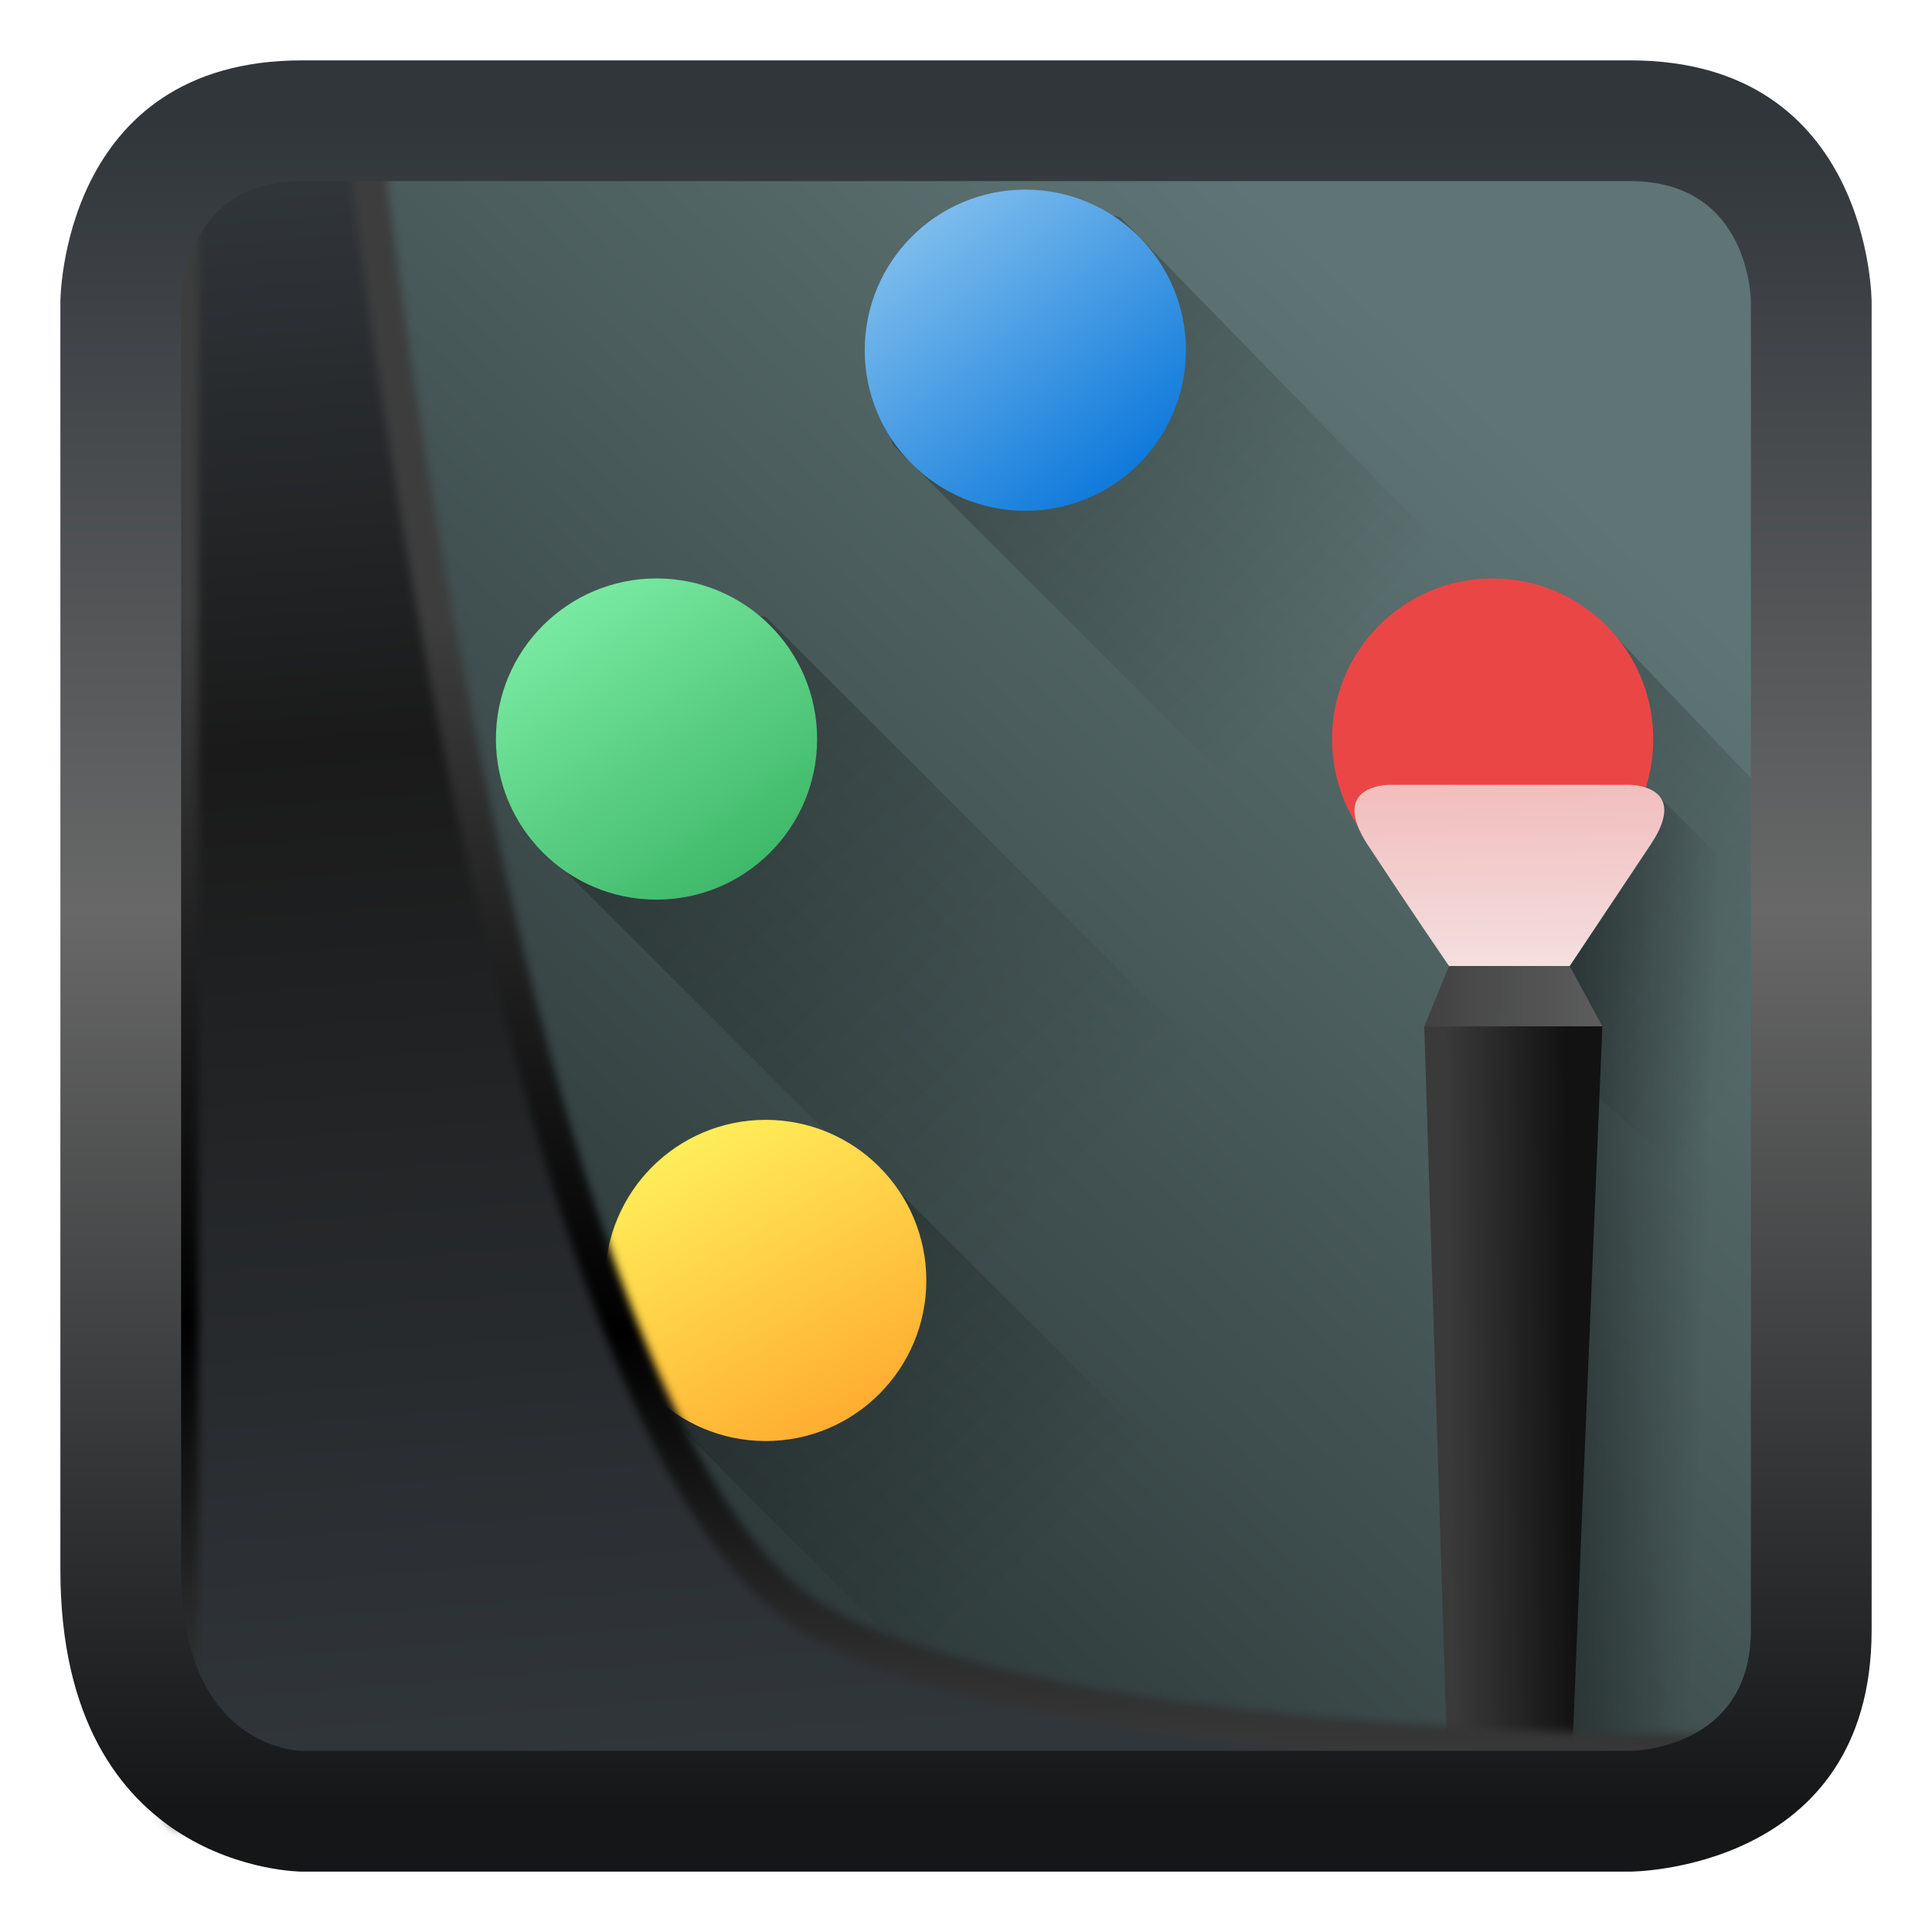
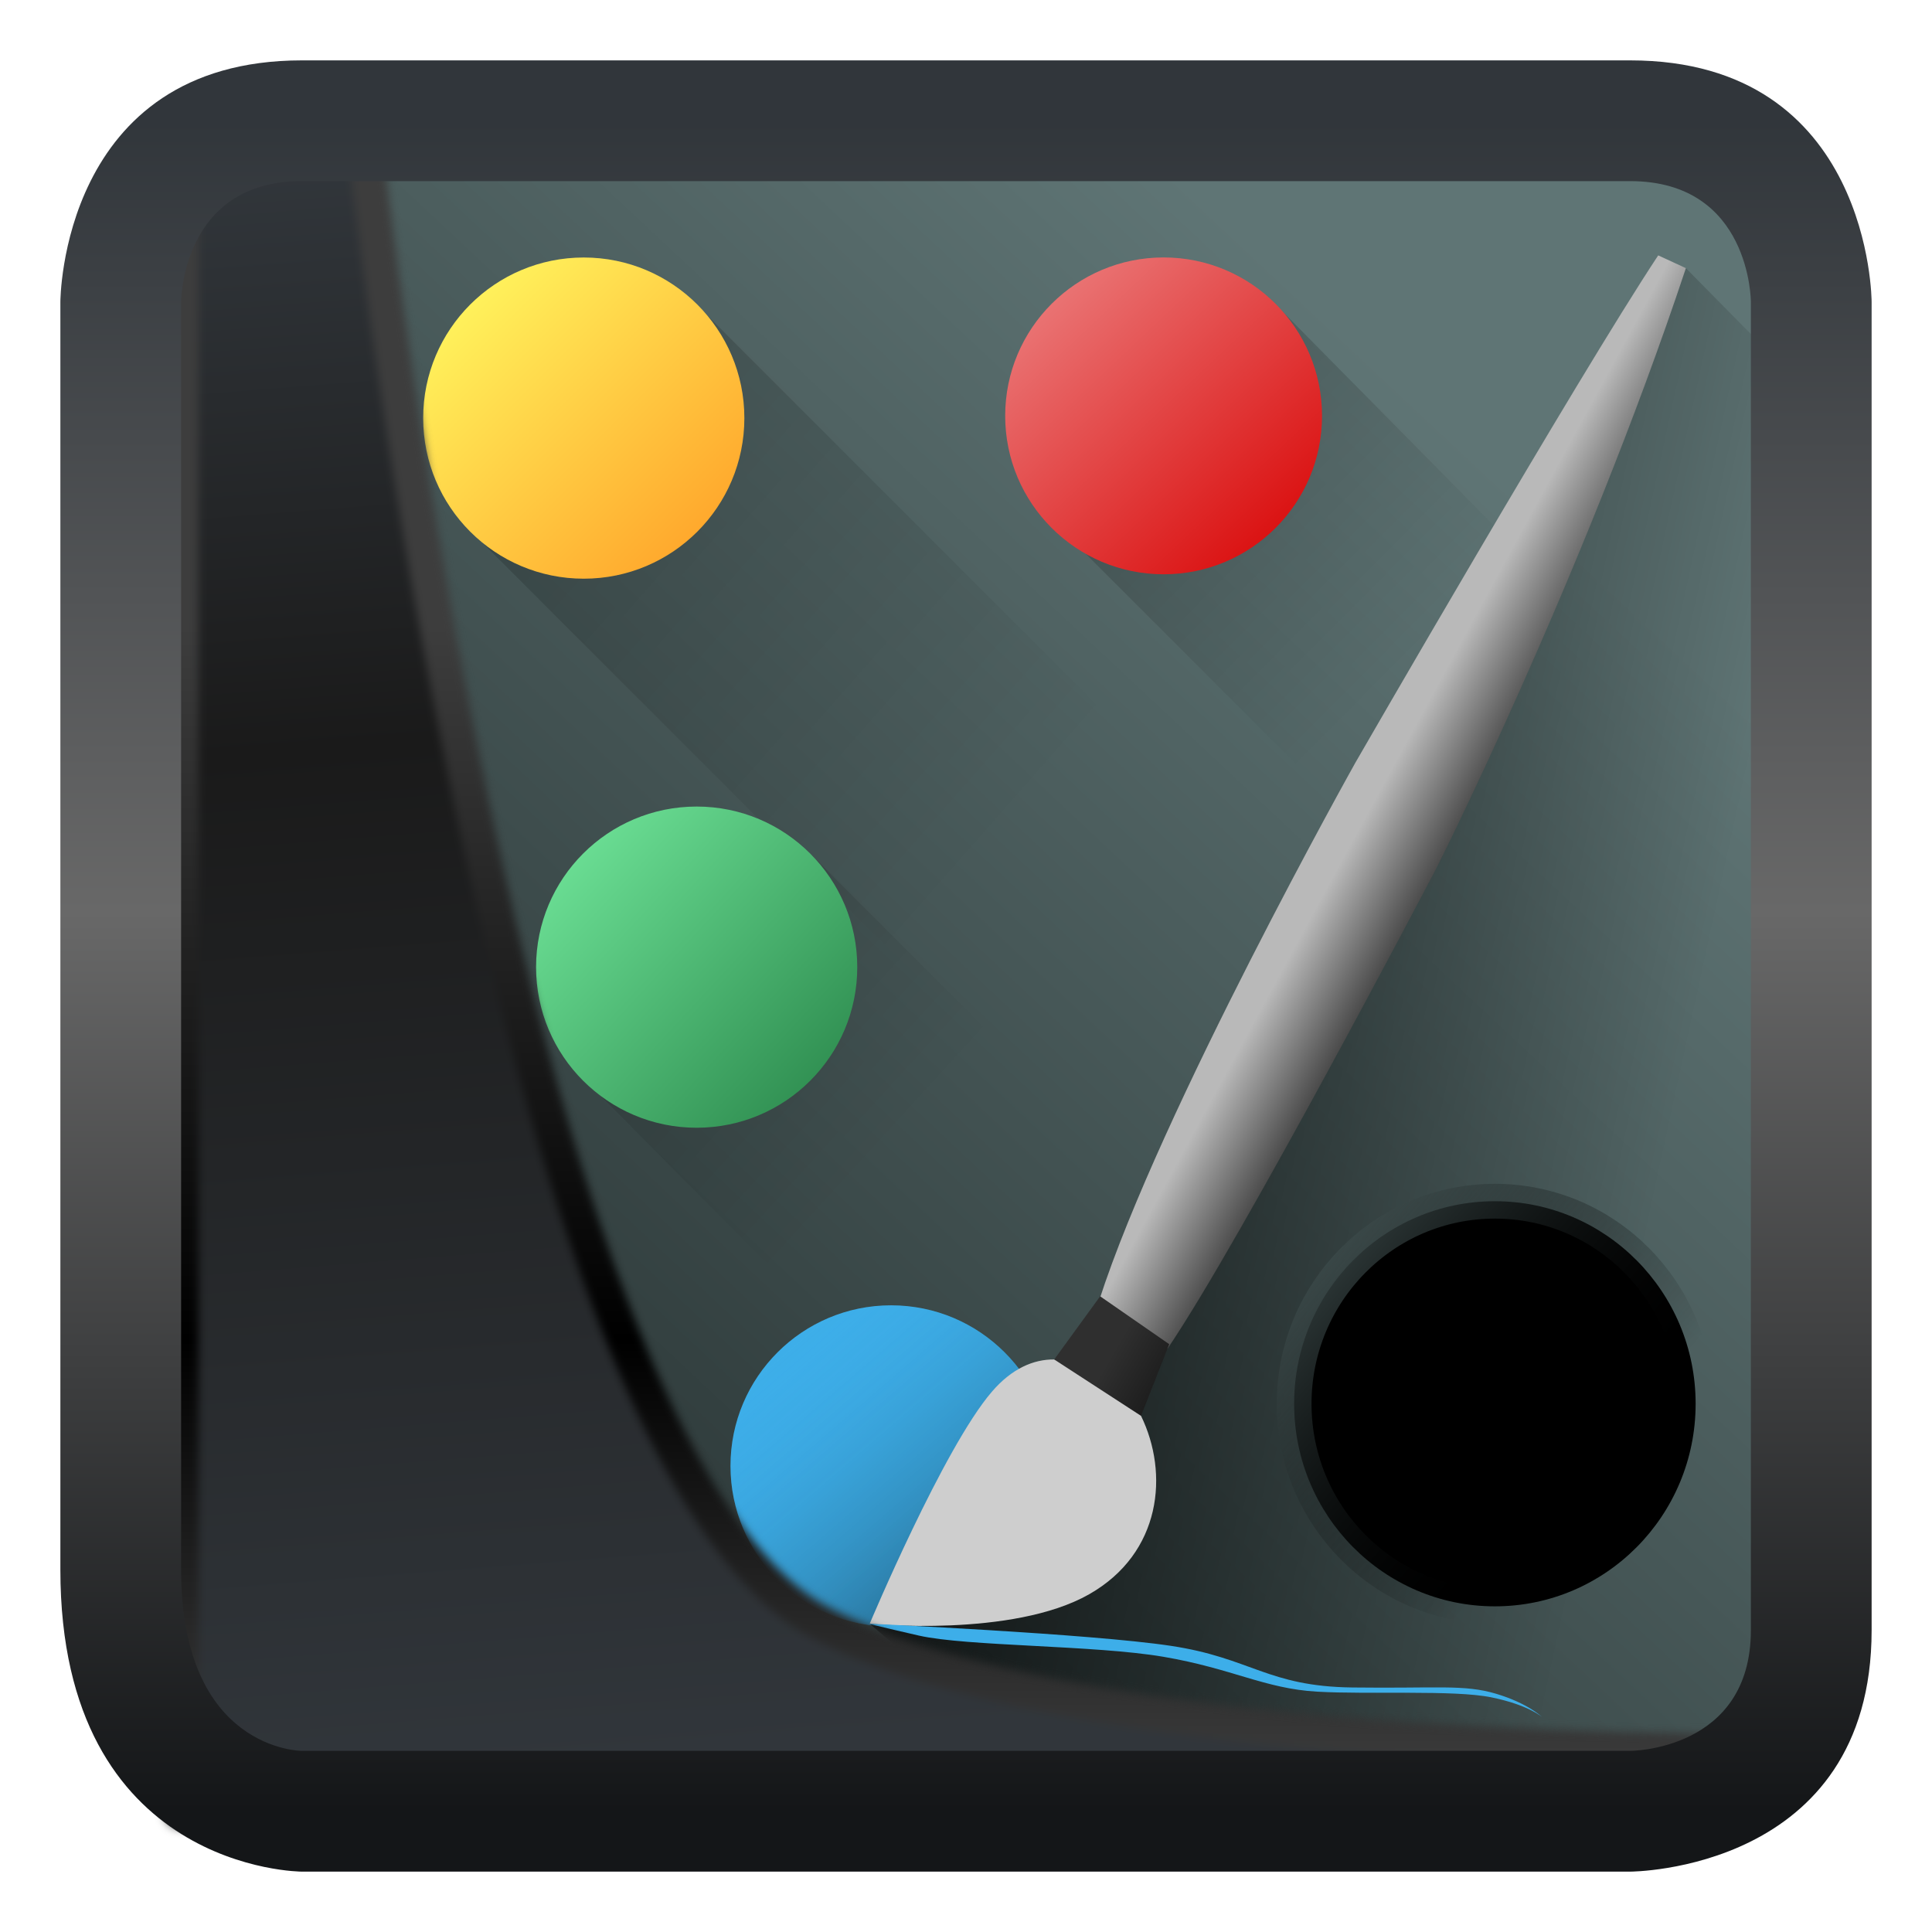
- <svg xmlns="http://www.w3.org/2000/svg" xmlns:xlink="http://www.w3.org/1999/xlink" width="32" height="32" version="1.1" viewBox="0 0 32 32" id="svg22">
-   <defs id="defs12">
-     <linearGradient id="linearGradient10">
-       <stop style="stop-color:#000000;stop-opacity:1;" offset="0" id="stop12" />
-       <stop style="stop-color:#000000;stop-opacity:0;" offset="1" id="stop13" />
+ <svg xmlns="http://www.w3.org/2000/svg" xmlns:xlink="http://www.w3.org/1999/xlink" width="32" height="32" version="1.1">
+   <style id="current-color-scheme" type="text/css">.ColorScheme-Highlight {
+         color:#3daee9;
+       }</style>
+   <defs>
+     <linearGradient id="linearGradient3403" x1="3.75" x2="5.889" y1="2.536" y2="29.5" gradientUnits="userSpaceOnUse">
+       <stop style="stop-color:#32373c" offset="0" />
+       <stop style="stop-color:#1a1a1a" offset=".368" />
+       <stop style="stop-color:#31363b" offset="1" />
    </linearGradient>
-     <linearGradient id="linearGradient1">
-       <stop style="stop-color:#252f2f;stop-opacity:1;" offset="0" id="stop1" />
-       <stop style="stop-color:#5f7575;stop-opacity:1;" offset="1" id="stop2" />
+     <linearGradient id="linearGradient20558" x1="12.775" x2="12.775" y1="10.378" y2="29.5" gradientUnits="userSpaceOnUse">
+       <stop style="stop-color:#3d3d3d" offset="0" />
+       <stop offset=".618" />
+       <stop style="stop-color:#3d3d3d" offset="1" />
    </linearGradient>
-     <linearGradient id="linearGradient9">
-       <stop style="stop-color:#414141;stop-opacity:1;" offset="0" id="stop10" />
-       <stop style="stop-color:#5e5e5e;stop-opacity:0.967;" offset="1" id="stop11" />
+     <filter id="filter20720" x="-.017" y="-.017" width="1.034" height="1.033" style="color-interpolation-filters:sRGB">
+       <feGaussianBlur stdDeviation="0.073" />
+     </filter>
+     <linearGradient id="linearGradient8" x1="17" x2="17" y1="30" y2="2" gradientUnits="userSpaceOnUse">
+       <stop style="stop-color:#141618" offset="0" />
+       <stop style="stop-color:#686868" offset=".532" />
+       <stop style="stop-color:#31363b" offset="1" />
    </linearGradient>
-     <linearGradient id="linearGradient5">
-       <stop style="stop-color:#121212;stop-opacity:1;" offset="0" id="stop5" />
-       <stop style="stop-color:#3a3a3a;stop-opacity:1;" offset="1" id="stop6" />
+     <linearGradient id="linearGradient2" x1="6.494" x2="24.754" y1="26.286" y2="6.79" gradientTransform="translate(-.53684 .46426)" gradientUnits="userSpaceOnUse">
+       <stop style="stop-color:#252f2f" offset="0" />
+       <stop style="stop-color:#5f7575" offset="1" />
    </linearGradient>
-     <linearGradient id="linearGradient3">
-       <stop style="stop-color:#f5f6f6;stop-opacity:1;" offset="0" id="stop3" />
-       <stop style="stop-color:#eb4646;stop-opacity:1;" offset="1" id="stop4" />
+     <linearGradient id="linearGradient4306" x1="14.799" x2="23.868" y1="1.537" y2="10.548" gradientTransform="translate(-.53684 .46426)" gradientUnits="userSpaceOnUse" xlink:href="#linearGradient4296" />
+     <linearGradient id="linearGradient4296">
+       <stop offset="0" />
+       <stop style="stop-opacity:0" offset="1" />
    </linearGradient>
-     <linearGradient id="linearGradient7">
-       <stop style="stop-color:#141618;stop-opacity:1;" offset="0" id="stop7" />
-       <stop style="stop-color:#686868;stop-opacity:1;" offset="0.532" id="stop9" />
-       <stop style="stop-color:#31363b;stop-opacity:1;" offset="1" id="stop8" />
+     <linearGradient id="linearGradient4304" x1="4.153" x2="15.296" y1="8.344" y2="18.515" gradientTransform="translate(-.53684 .46426)" gradientUnits="userSpaceOnUse" xlink:href="#linearGradient4296" />
+     <linearGradient id="linearGradient4302" x1="-1.032" x2="16.93" y1="-2.096" y2="13.704" gradientTransform="translate(-.53684 .46426)" gradientUnits="userSpaceOnUse" xlink:href="#linearGradient4296" />
+     <linearGradient id="linearGradient21" x1="17.956" x2="21.692" y1="4.289" y2="8.251" gradientTransform="translate(-.53684 .46426)" gradientUnits="userSpaceOnUse">
+       <stop style="stop-color:#ea7676" offset="0" />
+       <stop style="stop-color:#db1313" offset="1" />
    </linearGradient>
-     <linearGradient xlink:href="#linearGradient3487" id="linearGradient3403" gradientUnits="userSpaceOnUse" x1="6.949" y1="4.555" x2="11.215" y2="59.052" />
-     <linearGradient id="linearGradient3487">
-       <stop style="stop-color:#32373c;stop-opacity:1" offset="0" id="stop3481" />
-       <stop id="stop3483" offset="0.368" style="stop-color:#1a1a1a;stop-opacity:1" />
-       <stop style="stop-color:#31363b;stop-opacity:1" offset="1" id="stop3485" />
+     <linearGradient id="linearGradient15" x1="8.333" x2="12.095" y1="4.572" y2="8.333" gradientTransform="translate(-.53684 .46426)" gradientUnits="userSpaceOnUse">
+       <stop style="stop-color:#fff15b" offset="0" />
+       <stop style="stop-color:#ffa92d" offset="1" />
    </linearGradient>
-     <linearGradient xlink:href="#linearGradient20604" id="linearGradient20558" gradientUnits="userSpaceOnUse" x1="25.802" y1="20.374" x2="25.111" y2="58.913" />
-     <linearGradient id="linearGradient20604">
-       <stop id="stop20598" offset="0" style="stop-color:#3d3d3d;stop-opacity:1" />
-       <stop style="stop-color:#000000;stop-opacity:1" offset="0.618" id="stop20600" />
-       <stop id="stop20602" offset="1" style="stop-color:#3d3d3d;stop-opacity:1" />
+     <linearGradient id="linearGradient19" x1="10.156" x2="14.062" y1="13.714" y2="17.324" gradientTransform="translate(-.53684 .46426)" gradientUnits="userSpaceOnUse">
+       <stop style="stop-color:#69dc92" offset="0" />
+       <stop style="stop-color:#329254" offset="1" />
    </linearGradient>
-     <filter style="color-interpolation-filters:sRGB" id="filter20720" x="-0.017" y="-0.017" width="1.034" height="1.033">
-       <feGaussianBlur stdDeviation="0.147" id="feGaussianBlur20722" />
-     </filter>
-     <linearGradient xlink:href="#linearGradient7" id="linearGradient8" x1="17" y1="30" x2="17" y2="2" gradientUnits="userSpaceOnUse" />
-     <linearGradient xlink:href="#linearGradient4296" id="linearGradient4308" x1="-31.996" y1="26.955" x2="-20.073" y2="38.922" gradientUnits="userSpaceOnUse" gradientTransform="translate(7.03425e-4,1004.363)" />
-     <linearGradient id="linearGradient4296">
-       <stop style="stop-color:#000000;stop-opacity:1;" offset="0" id="stop27199" />
-       <stop style="stop-color:#000000;stop-opacity:0;" offset="1" id="stop27201" />
+     <linearGradient id="linearGradient30" x1="13.531" x2="17.003" y1="21.825" y2="25.855" gradientTransform="translate(-.53684 .46426)" gradientUnits="userSpaceOnUse">
+       <stop style="stop-color:#3daee9;stop-opacity:0" offset="0" />
+       <stop style="stop-opacity:.42" offset="1" />
    </linearGradient>
-     <linearGradient xlink:href="#linearGradient4296" id="linearGradient4306" x1="-36.31" y1="11.836" x2="-18.835" y2="29.285" gradientUnits="userSpaceOnUse" gradientTransform="translate(7.03425e-4,1004.363)" />
-     <linearGradient xlink:href="#linearGradient4296" id="linearGradient4304" x1="-26.899" y1="3.721" x2="-12.854" y2="16.762" gradientUnits="userSpaceOnUse" gradientTransform="translate(7.03425e-4,1004.363)" />
-     <linearGradient xlink:href="#linearGradient4296" id="linearGradient4302" x1="-14.136" y1="15.881" x2="-1.26" y2="25.117" gradientUnits="userSpaceOnUse" gradientTransform="translate(7.03425e-4,1004.363)" />
-     <linearGradient xlink:href="#linearGradient4254" id="linearGradient4228" x1="-25.179" y1="36.606" x2="-29.793" y2="28.606" gradientUnits="userSpaceOnUse" gradientTransform="translate(7.03425e-4,1004.363)" />
-     <linearGradient id="linearGradient4254" x1="350.48" y1="536.43" x2="347.89" y2="510.53" gradientUnits="userSpaceOnUse">
-       <stop stop-color="#ffbc00" style="stop-color:#ffa92d;stop-opacity:1" id="stop27208" />
-       <stop offset="1" stop-color="#ffec00" style="stop-color:#fff35c;stop-opacity:1" id="stop27210" />
+     <linearGradient id="linearGradient13" x1="11.847" x2="28.46" y1="13.704" y2="17.312" gradientTransform="translate(-.53684 .46426)" gradientUnits="userSpaceOnUse" xlink:href="#linearGradient4296" />
+     <linearGradient id="linearGradient23" x1="23.648" x2="25.262" y1="12.157" y2="13.037" gradientTransform="translate(-.53684 .46426)" gradientUnits="userSpaceOnUse">
+       <stop style="stop-color:#b9b9b9" offset="0" />
+       <stop style="stop-color:#2f2f2f" offset="1" />
    </linearGradient>
-     <linearGradient xlink:href="#linearGradient4260" id="linearGradient4187" gradientUnits="userSpaceOnUse" x1="-23.899" y1="33.521" x2="-29.106" y2="26.121" gradientTransform="translate(-2.999297,993.363)" />
-     <linearGradient id="linearGradient4260" x1="372.58" y1="536.43" x2="369.99" y2="510.53" gradientUnits="userSpaceOnUse">
-       <stop stop-color="#4fd127" style="stop-color:#3bb566;stop-opacity:1" id="stop27214" />
-       <stop offset="1" stop-color="#c6f61a" style="stop-color:#7ceca4;stop-opacity:1" id="stop27216" />
+     <linearGradient id="linearGradient25" x1="21.55" x2="26.87" y1="19.181" y2="23.823" gradientTransform="translate(-.53684 .46426)" gradientUnits="userSpaceOnUse">
+       <stop style="stop-color:#4c5e5e" offset="0" />
+       <stop style="stop-opacity:0" offset="1" />
    </linearGradient>
-     <linearGradient xlink:href="#linearGradient4266" id="linearGradient4191" gradientUnits="userSpaceOnUse" gradientTransform="translate(6.000702,985.363)" x1="-23.876" y1="31.744" x2="-29.17" y2="25.137" />
-     <linearGradient id="linearGradient4266" x1="372.58" y1="557.8" x2="369.99" y2="531.9" gradientUnits="userSpaceOnUse">
-       <stop stop-color="#0976da" id="stop27220" />
-       <stop offset="1" stop-color="#5de5f0" style="stop-color:#7cbcec;stop-opacity:1" id="stop27222" />
+     <linearGradient id="linearGradient17" x1="19.075" x2="19.902" y1="21.755" y2="22.232" gradientTransform="translate(-.53684 .46426)" gradientUnits="userSpaceOnUse">
+       <stop style="stop-color:#2f2f2f" offset="0" />
+       <stop style="stop-color:#1d1d1d" offset="1" />
    </linearGradient>
-     <linearGradient xlink:href="#4" id="linearGradient4195" gradientUnits="userSpaceOnUse" gradientTransform="translate(17.0007,988.363)" x1="-32.228" y1="31.675" x2="-37.422" y2="24.98" />
-     <linearGradient gradientUnits="userSpaceOnUse" y2="531.9" x2="347.89" y1="557.8" x1="350.48" id="4">
-       <stop stop-color="#eb4646" id="stop27226" />
-       <stop stop-color="#ff8651" offset="1" id="stop27228" />
-     </linearGradient>
-     <linearGradient xlink:href="#linearGradient3" id="linearGradient4" x1="25" y1="18" x2="24.769" y2="2.536" gradientUnits="userSpaceOnUse" />
-     <linearGradient xlink:href="#linearGradient5" id="linearGradient6" x1="26" y1="22.583" x2="24" y2="22.609" gradientUnits="userSpaceOnUse" />
-     <linearGradient xlink:href="#linearGradient9" id="linearGradient11" x1="23.59" y1="16.5" x2="26.54" y2="16.5" gradientUnits="userSpaceOnUse" />
-     <linearGradient xlink:href="#linearGradient1" id="linearGradient2" x1="6.494" y1="26.286" x2="24.754" y2="6.79" gradientUnits="userSpaceOnUse" />
-     <linearGradient xlink:href="#linearGradient10" id="linearGradient13" x1="22.13" y1="21.297" x2="28.245" y2="21.511" gradientUnits="userSpaceOnUse" />
  </defs>
-   <rect style="display:inline;fill:url(#linearGradient2);fill-opacity:1;fill-rule:evenodd;stroke:none;stroke-width:0.611;stroke-linejoin:round;stroke-miterlimit:7.8" id="rect1192" width="26.963" height="26.964" x="2.537" y="2.536" ry="0" />
-   <path style="opacity:0.4;fill:url(#linearGradient4308);fill-opacity:1;stroke:none;stroke-width:2;stroke-linecap:round;stroke-linejoin:round;stroke-miterlimit:4;stroke-dasharray:none;stroke-opacity:0" d="m -27.772,1033.827 -2.812,3.143 0.09,2.678 8.824,8.824 c 4.003,1.446 8.182,1.78 12.104,0.773 l -15.33,-15.33 -2.875,-0.088 z" id="path27235" transform="matrix(0.665,0,0,0.665,30.88706,-668.3762)" />
-   <path style="opacity:0.4;fill:url(#linearGradient4306);fill-opacity:1;stroke:none;stroke-width:2;stroke-linecap:round;stroke-linejoin:round;stroke-miterlimit:4;stroke-dasharray:none;stroke-opacity:0" d="m -29.055,1020.244 -4.008,4.172 -0.061,1.6 21.158,21.156 c 0,0 8.051,-3.336 7.992,-3.336 l -23.402,-23.402 z" id="path27237" transform="matrix(0.665,0,0,0.665,30.88706,-668.3762)" />
-   <path style="opacity:0.4;fill:url(#linearGradient4304);fill-opacity:1;stroke:none;stroke-width:2;stroke-linecap:round;stroke-linejoin:round;stroke-miterlimit:4;stroke-dasharray:none;stroke-opacity:0" d="m -21.118,1009.908 -3.79,3.892 0.696,2.352 19.828,19.828 3.054,-7.833 -17.218,-17.662 -2.57,-0.578 z" id="path27239" transform="matrix(0.665,0,0,0.665,30.88706,-668.3762)" />
-   <path style="opacity:0.4;fill:url(#linearGradient4302);fill-opacity:1;stroke:none;stroke-width:2;stroke-linecap:round;stroke-linejoin:round;stroke-miterlimit:4;stroke-dasharray:none;stroke-opacity:0" d="m -8.881,1020.192 -3.375,4.338 1.899,4.607 8.653,7.605 -0.03,-11.13 -4.944,-5.177 -2.203,-0.244 z" id="path27241" transform="matrix(0.665,0,0,0.665,30.88706,-668.3762)" />
-   <circle style="opacity:1;fill:url(#linearGradient4228);fill-opacity:1;stroke:none;stroke-width:2;stroke-linecap:round;stroke-linejoin:round;stroke-miterlimit:4;stroke-dasharray:none;stroke-opacity:0" cx="-27.375" cy="1036.969" r="4" id="circle27243" transform="matrix(0.665,0,0,0.665,30.88706,-668.3762)" />
-   <circle r="4" cy="1023.484" cx="-30.095" style="opacity:1;fill:url(#linearGradient4187);fill-opacity:1;stroke:none;stroke-width:2;stroke-linecap:round;stroke-linejoin:round;stroke-miterlimit:4;stroke-dasharray:none;stroke-opacity:0" id="circle27247" transform="matrix(0.665,0,0,0.665,30.88706,-668.3762)" />
-   <circle style="opacity:1;fill:url(#linearGradient4191);fill-opacity:1;stroke:none;stroke-width:2;stroke-linecap:round;stroke-linejoin:round;stroke-miterlimit:4;stroke-dasharray:none;stroke-opacity:0" cx="-20.909" cy="1013.8" r="4" id="circle27249" transform="matrix(0.665,0,0,0.665,30.88706,-668.3762)" />
-   <circle r="4" cy="1023.484" cx="-9.269" style="opacity:1;fill:url(#linearGradient4195);fill-opacity:1;stroke:none;stroke-width:2;stroke-linecap:round;stroke-linejoin:round;stroke-miterlimit:4;stroke-dasharray:none;stroke-opacity:0" id="circle27251" transform="matrix(0.665,0,0,0.665,30.88706,-668.3762)" />
-   <path style="fill:url(#linearGradient13);stroke:none;stroke-width:0.226" d="M 27.519,13.235 25,16 v 14 h 4 l 1,-1 -0.114,-13.445 z" id="path4" />
-   <path style="fill:url(#linearGradient4);fill-opacity:1;stroke-width:0.226" d="m 24,16 h 2 l 1.341,-2.012 C 28,13 27,13 27,13 h -4 c 0,0 -1,0 -0.342,1 C 23.315,15 24,16 24,16 Z" id="path1" />
-   <path style="fill:url(#linearGradient11);fill-opacity:1;stroke-width:0.226" d="m 26,16 0.54,1 H 23.59 L 24,16 Z" id="path2" />
-   <path style="fill:url(#linearGradient6);fill-opacity:1;stroke-width:0.226" d="M 23.59,17 24,30 h 2 l 0.54,-13 z" id="path3" />
-   <path style="display:inline;mix-blend-mode:normal;fill:url(#linearGradient3403);fill-opacity:1;stroke:url(#linearGradient20558);stroke-width:1.162;stroke-linecap:butt;stroke-linejoin:round;stroke-miterlimit:4;stroke-dasharray:none;stroke-opacity:1;filter:url(#filter20720)" d="M 5.403,3.569 V 60.1 H 57.895 l 2.019,-2.019 c 0,0 -24.172,0.621 -33.141,-4.285 C 16.258,48.042 11.459,3.569 11.459,3.569 Z" id="path1686" transform="matrix(0.4953066,0,0,0.4953066,0.3240932,0.2322844)" />
-   <path id="rect5" style="display:inline;opacity:1;fill:url(#linearGradient8);stroke-width:0.226" d="M 5,1 C 1,1 1,5 1,5 v 21 c 0,5 4,5 4,5 h 22 c 0,0 4,0 4,-4 V 5 c 0,0 0,-4 -4,-4 z m 0,2 h 22 c 2,0 2,2 2,2 v 22 c 0,2 -2,2 -2,2 H 5 C 5,29 3,29 3,26 V 5 C 3,5 3,3 5,3 Z" />
+   <rect x="4.892" y="2.561" width="24.531" height="27.404" ry="0" style="fill-rule:evenodd;fill:url(#linearGradient2)" />
+   <path d="m17.984 9.174 4.614 4.614 2.942-4.276-4.541-4.599z" style="fill:url(#linearGradient4306);opacity:.4" />
+   <path d="m9.949 18.151 7.47 7.525 2.71-4.829-6.679-6.679z" style="fill:url(#linearGradient4304);opacity:.4" />
+   <path d="m8.026 9.025 16.041 16.041 0.015-7.475-12.542-12.542z" style="fill:url(#linearGradient4302);opacity:.4" />
+   <circle cx="19.273" cy="6.888" r="2.624" style="fill:url(#linearGradient21);stroke-width:.576" />
+   <circle cx="9.669" cy="6.925" r="2.66" style="fill:url(#linearGradient15);stroke-width:.576" />
+   <circle cx="11.539" cy="16.019" r="2.66" style="fill:url(#linearGradient19);stroke-width:.576" />
+   <circle class="ColorScheme-Highlight" cx="14.759" cy="24.28" r="2.66" fill="currentColor" />
+   <circle cx="14.759" cy="24.28" r="2.66" style="fill:url(#linearGradient30);stroke-width:.576" />
+   <path d="m29.217 5.753-1.294-1.312-10.744 19.545-2.775 2.908 3.622 3.094 10.937-0.024z" style="fill:url(#linearGradient13)" />
+   <path d="m17.461 22.517c-0.342-0.004-0.703 0.15-1.033 0.535-0.801 0.932-2.023 3.842-2.023 3.842s2.364 0.235 3.635-0.488c1.2-0.683 1.324-2.003 0.859-2.955-0.067-0.137-0.159-0.271-0.281-0.387 0 0-0.591-0.359-0.822-0.492-0.108-0.034-0.22-0.053-0.334-0.055z" style="fill-rule:evenodd;fill:#cecece;stroke-width:.778" />
+   <path d="m27.923 4.441-0.458-0.211c-1.352 2.044-5.016 8.403-5.016 8.403s-3.231 5.769-4.244 8.908c0.378 0.289 1.13 0.802 1.13 0.802 1.246-1.838 4.378-7.815 4.378-7.815 0.021-0.012 2.508-4.964 4.211-10.087z" style="fill-rule:evenodd;fill:url(#linearGradient23);stroke-width:.778" />
+   <ellipse cx="24.76" cy="23.251" rx="3.325" ry="3.355" style="stroke-width:.576;stroke:url(#linearGradient25)" />
+   <path d="m17.461 22.517 1.438 0.934 0.467-1.187-1.144-0.793z" style="fill:url(#linearGradient17);stroke-width:.576" />
+   <path class="ColorScheme-Highlight" d="m14.405 26.894s3.654 0.165 4.986 0.366c1.333 0.2 1.6 0.672 3.007 0.69 1.408 0.018 1.85-0.055 2.382 0.104 0.532 0.159 0.76 0.385 0.76 0.385s-0.221-0.2-0.84-0.326-2.024-0.044-2.888-0.094c-0.864-0.05-1.399-0.382-2.54-0.577s-3.256-0.171-4.055-0.352c-0.8-0.182-0.813-0.195-0.813-0.195z" fill="currentColor" />
+   <path d="m3 2v28h26l1-1s-12 0.222-16.415-2.123c-5.232-2.779-7.585-24.877-7.585-24.877z" style="fill:url(#linearGradient3403);filter:url(#filter20720);mix-blend-mode:normal;stroke-linejoin:round;stroke-width:.576;stroke:url(#linearGradient20558)" />
+   <path d="m5 1c-4 0-4 4-4 4v21c0 5 4 5 4 5h22s4 0 4-4v-22s0-4-4-4zm0 2h22c2 0 2 2 2 2v22c0 2-2 2-2 2h-22s-2 0-2-3v-21s0-2 2-2z" style="fill:url(#linearGradient8);stroke-width:.226" />
</svg>
